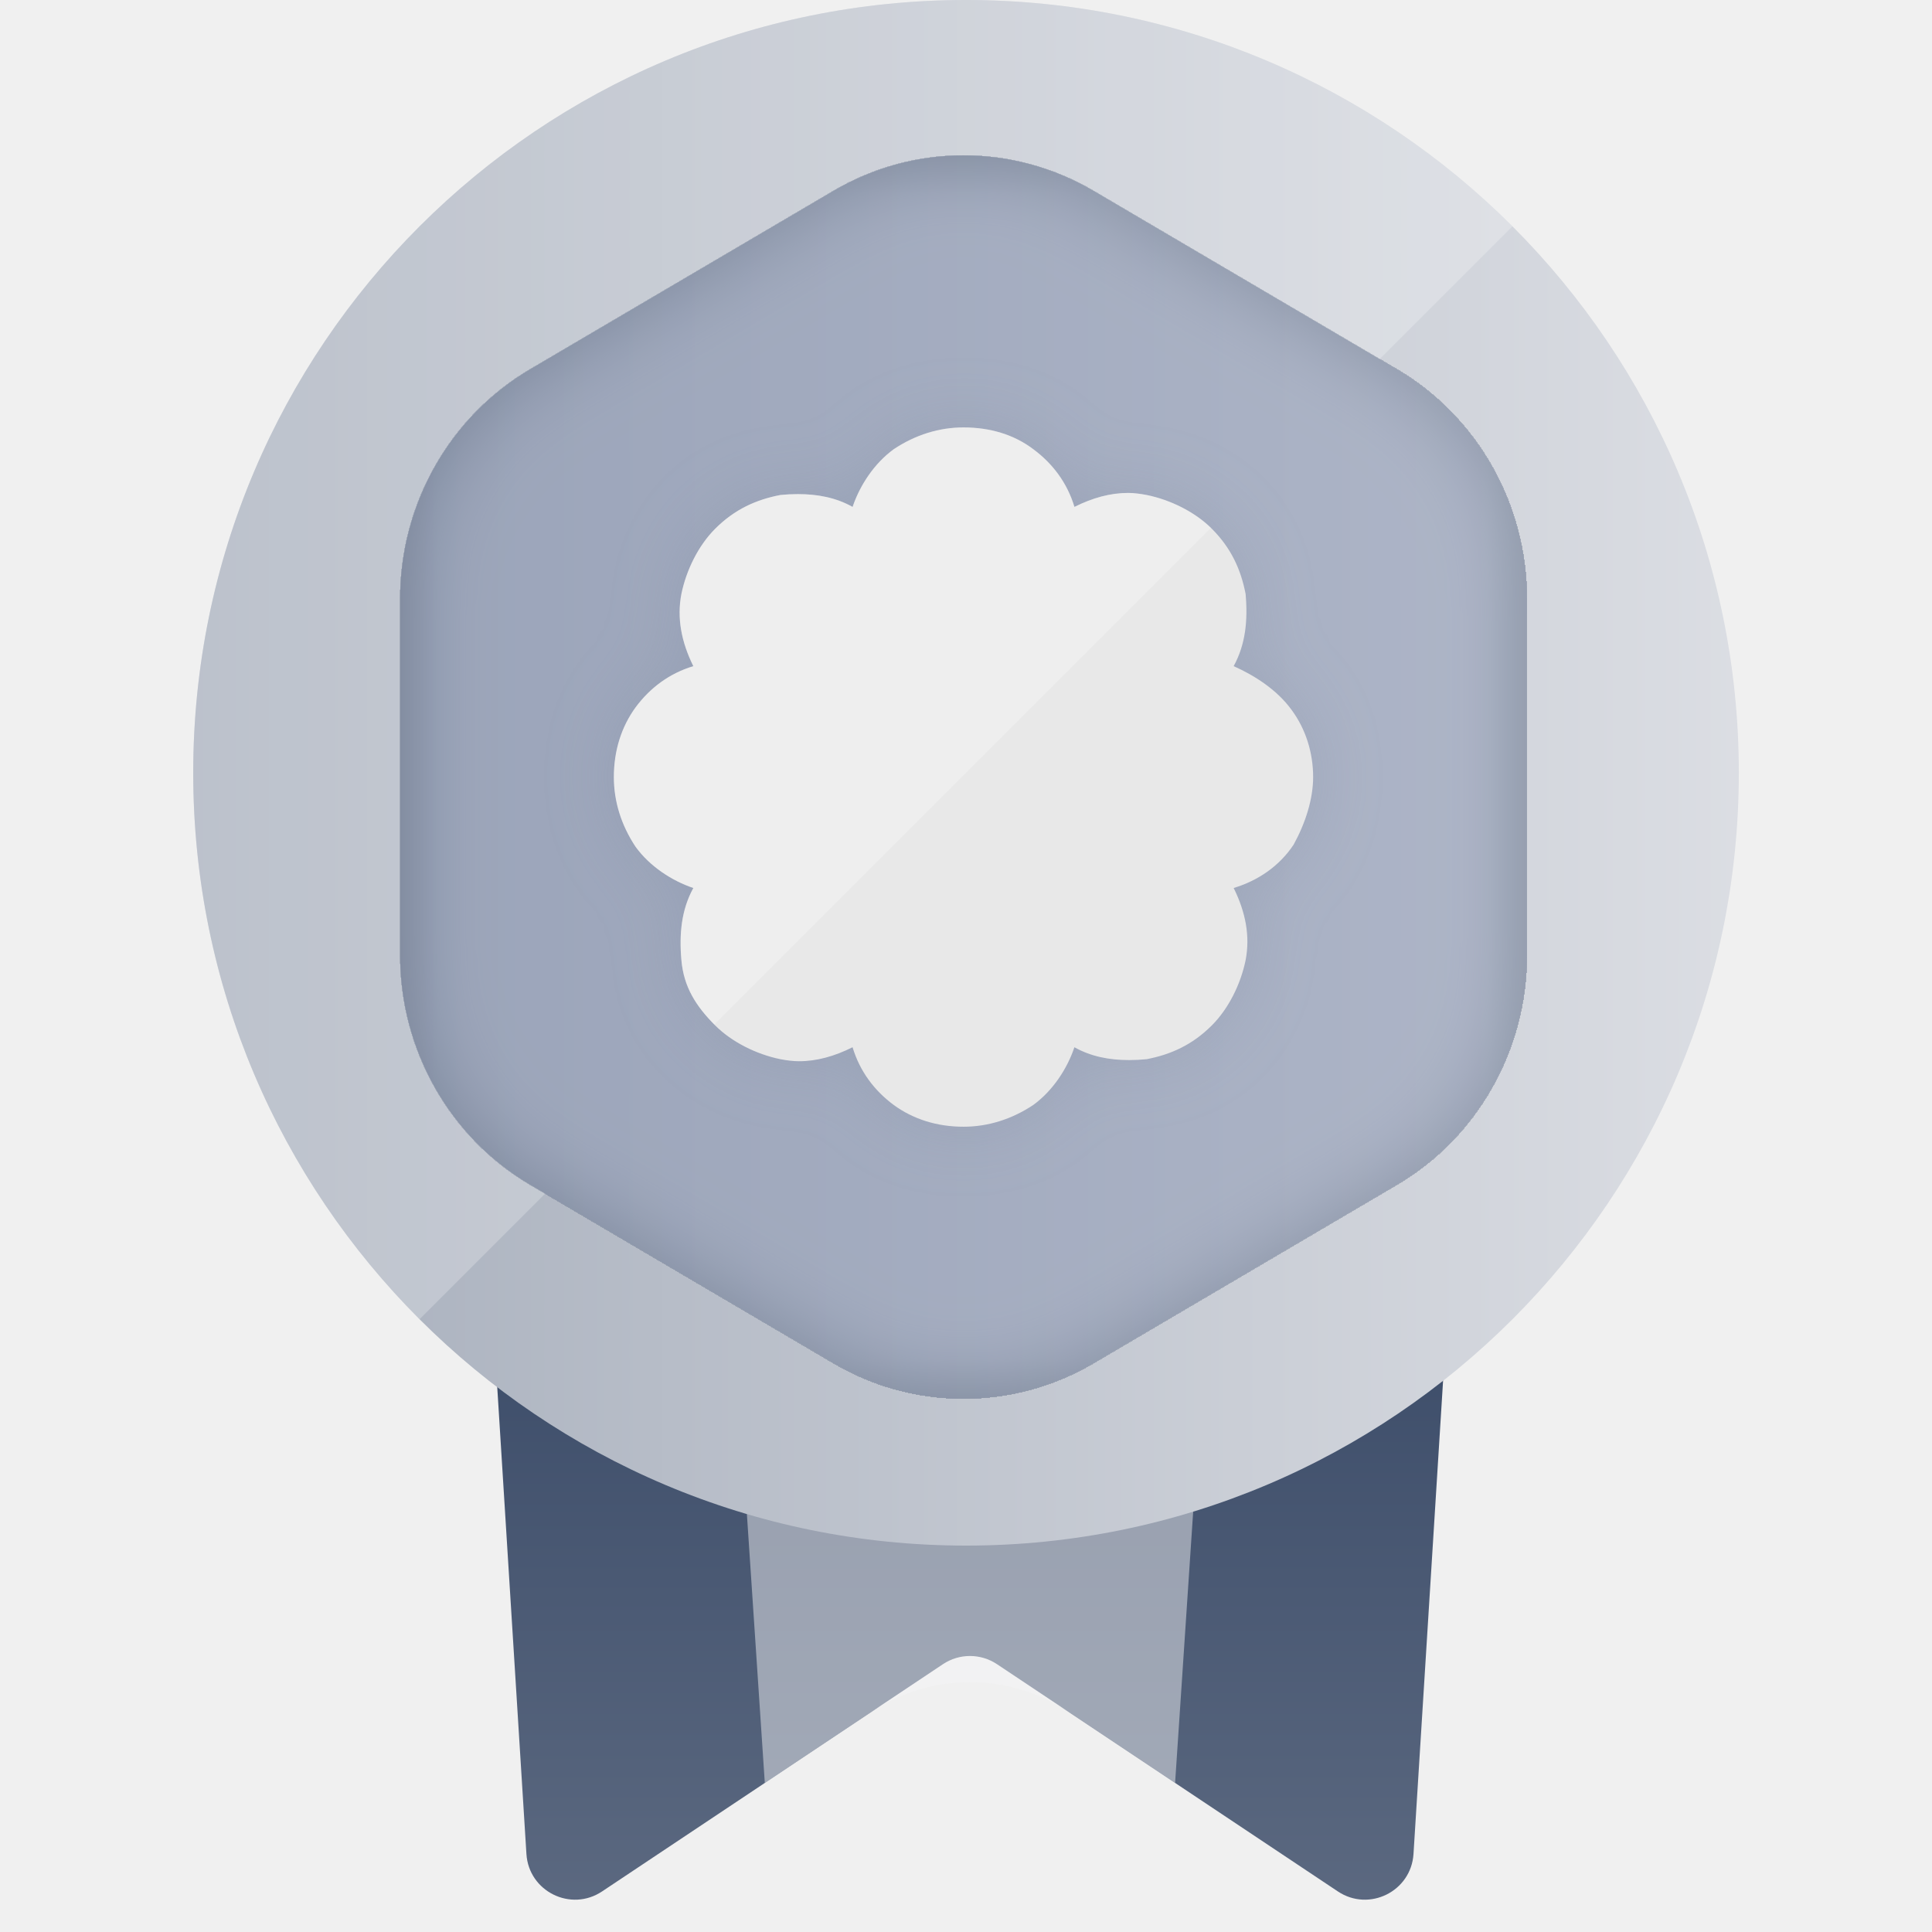
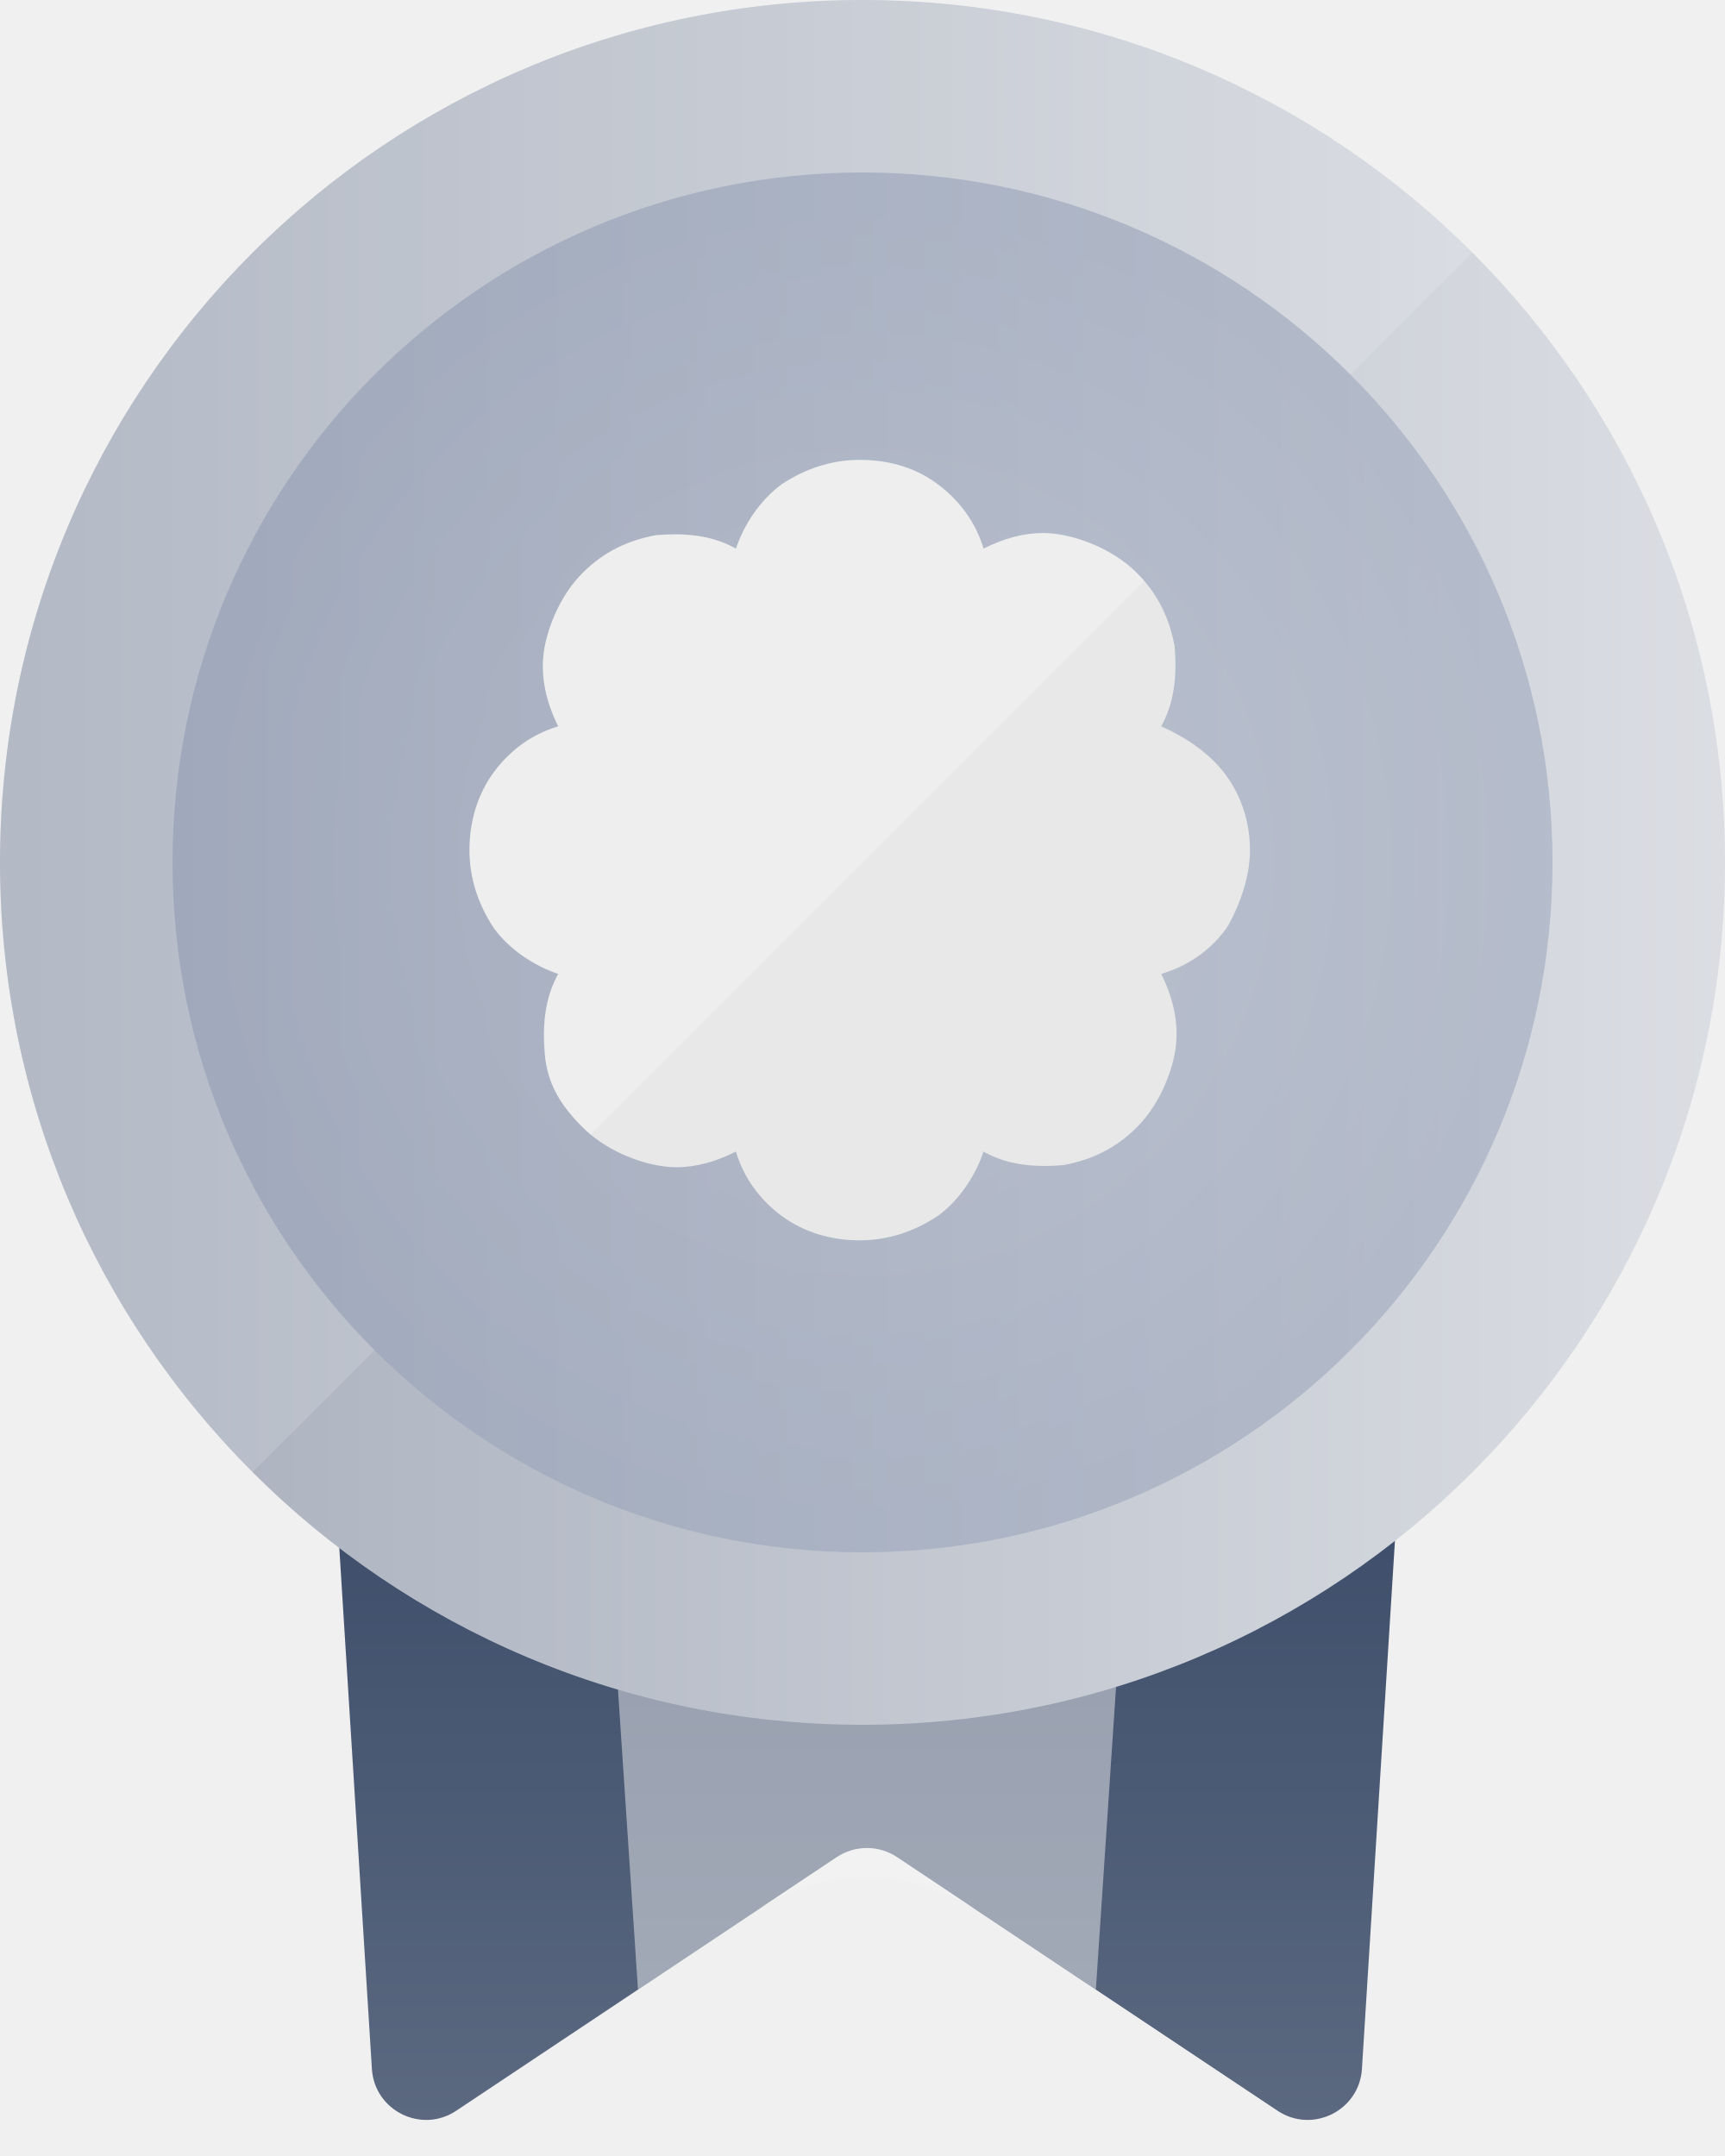
- <svg xmlns="http://www.w3.org/2000/svg" class="icon" viewBox="0 0 88 88" fill="none">
-   <g clip-path="url(#medal-level-2-clip0)">
-     <path d="M22.147 55.157C22.067 53.88 23.082 52.8 24.361 52.8H64C65.279 52.8 66.293 53.88 66.214 55.157L64.383 84.446C64.276 86.152 62.361 87.101 60.939 86.153L45.411 75.801C44.666 75.304 43.695 75.304 42.95 75.801L27.422 86.153C26 87.101 24.084 86.152 23.978 84.446L22.147 55.157Z" fill="url(#medal-level-2-paint0_linear)" />
-     <mask id="medal-level-2-mask0" mask-type="alpha" maskUnits="userSpaceOnUse" x="22" y="52" width="44" height="37">
-       <path d="M22.539 61.428C22.247 56.752 25.96 52.8 30.644 52.8H57.717C62.401 52.8 66.114 56.752 65.822 61.428L64.143 88.289L48.685 77.984C45.957 76.165 42.404 76.165 39.676 77.984L24.218 88.289L22.539 61.428Z" fill="white" />
-     </mask>
-     <g mask="url(#medal-level-2-mask0)">
-       <path opacity="0.48" d="M33.09 55.019H55.27L53.052 88.29H35.308L33.09 55.019Z" fill="#F4F5F7" />
-     </g>
-     <circle cx="44.001" cy="35.2" r="35.2" fill="url(#medal-level-2-paint1_linear)" />
-     <g opacity="0.5" filter="url(#medal-level-2-filter0_i)">
-       <path d="M37.96 8.696C41.627 6.539 46.145 6.539 49.812 8.696L63.62 16.816C67.287 18.973 69.546 22.958 69.546 27.271V43.513C69.546 47.826 67.287 51.812 63.62 53.968L49.812 62.089C46.145 64.245 41.627 64.245 37.96 62.089L24.152 53.968C20.485 51.812 18.227 47.826 18.227 43.513V27.271C18.227 22.958 20.485 18.973 24.152 16.816L37.96 8.696Z" fill="#8894B1" />
-     </g>
-     <g filter="url(#medal-level-2-filter1_d)">
-       <path d="M43.886 19.468C42.785 19.468 41.698 19.799 40.703 20.463C39.815 21.112 39.165 22.107 38.833 23.088C38.077 22.664 37.242 22.505 36.34 22.505C36.075 22.505 35.81 22.518 35.544 22.545C34.444 22.757 33.462 23.194 32.574 24.083C31.818 24.839 31.261 25.953 31.036 27.053C30.823 28.154 31.036 29.241 31.579 30.342C30.479 30.674 29.603 31.337 28.954 32.212C28.304 33.1 27.959 34.188 27.959 35.395C27.959 36.495 28.291 37.583 28.954 38.577C29.603 39.466 30.598 40.116 31.579 40.447C31.036 41.442 30.93 42.529 31.036 43.736C31.142 44.943 31.685 45.818 32.574 46.706C33.33 47.462 34.444 48.019 35.544 48.245C35.823 48.298 36.115 48.338 36.393 48.338C37.202 48.338 38.011 48.112 38.833 47.701C39.165 48.802 39.828 49.677 40.703 50.327C41.592 50.977 42.679 51.321 43.886 51.321C44.986 51.321 46.074 50.99 47.068 50.327C47.957 49.677 48.607 48.682 48.938 47.701C49.694 48.125 50.529 48.285 51.431 48.285C51.697 48.285 51.962 48.271 52.227 48.245C53.328 48.033 54.309 47.595 55.197 46.706C55.953 45.951 56.51 44.837 56.736 43.736C56.948 42.635 56.736 41.548 56.192 40.447C57.293 40.116 58.274 39.453 58.924 38.471C59.468 37.477 59.812 36.389 59.812 35.395C59.812 34.294 59.481 33.207 58.818 32.318C58.168 31.43 57.173 30.78 56.192 30.342C56.736 29.348 56.842 28.26 56.736 27.053C56.523 25.953 56.086 24.971 55.197 24.083C54.441 23.327 53.328 22.77 52.227 22.545C51.948 22.492 51.657 22.452 51.378 22.452C50.569 22.452 49.76 22.677 48.938 23.088C48.607 21.988 47.944 21.112 47.068 20.463C46.193 19.799 45.106 19.468 43.886 19.468Z" fill="#E8E8E8" />
-     </g>
-     <mask id="medal-level-2-mask1" mask-type="alpha" maskUnits="userSpaceOnUse" x="27" y="19" width="33" height="33">
-       <path d="M43.892 19.47C42.791 19.47 41.703 19.802 40.709 20.465C39.82 21.115 39.17 22.109 38.839 23.09C38.083 22.666 37.248 22.507 36.346 22.507C36.081 22.507 35.816 22.52 35.55 22.547C34.45 22.759 33.468 23.197 32.58 24.085C31.824 24.841 31.267 25.955 31.041 27.056C30.829 28.156 31.041 29.244 31.585 30.344C30.485 30.676 29.609 31.339 28.959 32.214C28.31 33.103 27.965 34.19 27.965 35.397C27.965 36.498 28.296 37.585 28.959 38.58C29.609 39.468 30.604 40.118 31.585 40.449C31.041 41.444 30.935 42.531 31.041 43.738C31.148 44.945 31.691 45.82 32.58 46.709C33.336 47.465 34.45 48.022 35.55 48.247C35.829 48.3 36.12 48.34 36.399 48.34C37.208 48.34 38.017 48.114 38.839 47.703C39.17 48.804 39.834 49.679 40.709 50.329C41.597 50.979 42.685 51.324 43.892 51.324C44.992 51.324 46.08 50.992 47.074 50.329C47.963 49.679 48.612 48.685 48.944 47.703C49.7 48.128 50.535 48.287 51.437 48.287C51.702 48.287 51.968 48.273 52.233 48.247C53.334 48.035 54.315 47.597 55.203 46.709C55.959 45.953 56.516 44.839 56.742 43.738C56.954 42.638 56.742 41.55 56.198 40.449C57.298 40.118 58.28 39.455 58.93 38.474C59.473 37.479 59.818 36.392 59.818 35.397C59.818 34.296 59.487 33.209 58.824 32.32C58.174 31.432 57.179 30.782 56.198 30.344C56.742 29.35 56.848 28.262 56.742 27.056C56.529 25.955 56.092 24.974 55.203 24.085C54.447 23.329 53.334 22.772 52.233 22.547C51.954 22.494 51.663 22.454 51.384 22.454C50.575 22.454 49.766 22.679 48.944 23.09C48.612 21.99 47.949 21.115 47.074 20.465C46.199 19.802 45.111 19.47 43.892 19.47Z" fill="#EBC9A7" />
-     </mask>
-     <g mask="url(#medal-level-2-mask1)">
-       <path opacity="0.24" d="M8.799 -9.77073e-05L8.799 70.4L79.199 -9.15527e-05L8.799 -9.77073e-05Z" fill="white" />
-     </g>
-     <mask id="medal-level-2-mask2" mask-type="alpha" maskUnits="userSpaceOnUse" x="8" y="0" width="72" height="71">
-       <path fill-rule="evenodd" clip-rule="evenodd" d="M44.001 70.4C63.441 70.4 79.201 54.64 79.201 35.2C79.201 15.76 63.441 0 44.001 0C24.56 0 8.801 15.76 8.801 35.2C8.801 54.64 24.56 70.4 44.001 70.4ZM49.813 8.695C46.146 6.539 41.628 6.539 37.961 8.695L24.153 16.816C20.486 18.973 18.227 22.958 18.227 27.271V43.513C18.227 47.826 20.486 51.812 24.153 53.968L37.961 62.089C41.628 64.245 46.146 64.245 49.813 62.089L63.621 53.968C67.288 51.812 69.547 47.826 69.547 43.513V27.271C69.547 22.958 67.288 18.973 63.621 16.816L49.813 8.695Z" fill="url(#medal-level-2-paint2_linear)" />
-     </mask>
-     <g mask="url(#medal-level-2-mask2)">
-       <path opacity="0.24" d="M8.799 -9.77073e-05L8.799 70.4L79.199 -9.15527e-05L8.799 -9.77073e-05Z" fill="white" />
-     </g>
-   </g>
+ <svg xmlns="http://www.w3.org/2000/svg" class="icon" viewBox="0 0 32 40" fill="none">
+   <path d="M6.066 25.071C6.03 24.491 6.491 24 7.073 24H25.09C25.672 24 26.133 24.491 26.097 25.071L25.265 38.384C25.216 39.16 24.346 39.591 23.699 39.16L16.641 34.455C16.302 34.229 15.861 34.229 15.522 34.455L8.464 39.16C7.818 39.591 6.947 39.16 6.899 38.384L6.066 25.071Z" fill="url(#medal-level2-paint0_linear_28552_186555)" />
+   <path opacity="0.48" d="M20.329 36.913L18.13 35.447C16.89 34.62 15.275 34.62 14.035 35.447L11.835 36.914L11.041 25.009H21.123L20.329 36.913Z" fill="#F4F5F7" />
+   <path d="M32 16C32 24.837 24.837 32 16 32C7.163 32 0 24.837 0 16C0 7.163 7.163 0 16 0C24.837 0 32 7.163 32 16Z" fill="url(#medal-level2-paint1_linear_28552_186555)" />
+   <path opacity="0.5" d="M28.8 16C28.8 23.069 23.069 28.8 16 28.8C8.931 28.8 3.2 23.069 3.2 16C3.2 8.931 8.931 3.2 16 3.2C23.069 3.2 28.8 8.931 28.8 16Z" fill="url(#medal-level3-paint2_radial_28552_186555)" />
+   <path d="M15.948 8.533C15.448 8.533 14.954 8.684 14.502 8.985C14.098 9.281 13.803 9.733 13.652 10.179C13.308 9.986 12.928 9.914 12.519 9.914C12.398 9.914 12.277 9.92 12.157 9.932C11.657 10.028 11.21 10.227 10.807 10.631C10.463 10.975 10.21 11.481 10.107 11.981C10.011 12.482 10.107 12.976 10.355 13.476C9.854 13.627 9.456 13.928 9.161 14.326C8.866 14.73 8.709 15.224 8.709 15.773C8.709 16.273 8.86 16.767 9.161 17.219C9.456 17.623 9.909 17.919 10.355 18.069C10.107 18.521 10.059 19.016 10.107 19.564C10.156 20.113 10.403 20.511 10.807 20.914C11.15 21.258 11.657 21.511 12.157 21.614C12.284 21.638 12.416 21.656 12.543 21.656C12.91 21.656 13.278 21.553 13.652 21.366C13.803 21.867 14.104 22.265 14.502 22.56C14.906 22.855 15.4 23.012 15.948 23.012C16.449 23.012 16.943 22.861 17.395 22.56C17.799 22.265 18.094 21.813 18.245 21.366C18.589 21.559 18.968 21.632 19.378 21.632C19.499 21.632 19.619 21.626 19.74 21.614C20.24 21.517 20.686 21.318 21.09 20.914C21.434 20.571 21.687 20.064 21.789 19.564C21.886 19.064 21.789 18.57 21.542 18.069C22.043 17.919 22.488 17.617 22.784 17.171C23.031 16.719 23.188 16.225 23.188 15.773C23.188 15.272 23.037 14.778 22.736 14.374C22.44 13.97 21.988 13.675 21.542 13.476C21.789 13.024 21.837 12.53 21.789 11.981C21.693 11.481 21.494 11.035 21.09 10.631C20.747 10.287 20.24 10.034 19.74 9.932C19.613 9.908 19.481 9.89 19.354 9.89C18.986 9.89 18.619 9.992 18.245 10.179C18.094 9.679 17.793 9.281 17.395 8.985C16.997 8.684 16.503 8.533 15.948 8.533Z" fill="#E8E8E8" />
+   <path opacity="0.14" d="M16 0C7.166 0 0.004 7.16 1.39936e-06 15.993C4.66482e-07 15.995 0 15.998 0 16C0 16.002 4.66088e-07 16.005 1.39817e-06 16.007C0.002 20.422 1.792 24.42 4.686 27.314L6.949 25.051C4.633 22.735 3.2 19.535 3.2 16C3.2 8.931 8.931 3.2 16 3.2C19.535 3.2 22.735 4.633 25.051 6.949L27.314 4.686C24.418 1.791 20.418 0 16 0Z" fill="white" />
+   <path opacity="0.24" d="M21.227 10.774C21.184 10.724 21.139 10.676 21.091 10.628C20.747 10.284 20.241 10.031 19.741 9.928C19.614 9.904 19.482 9.886 19.355 9.886C18.987 9.886 18.62 9.989 18.246 10.176C18.095 9.675 17.794 9.277 17.396 8.982C16.998 8.681 16.504 8.53 15.949 8.53C15.449 8.53 14.955 8.681 14.503 8.982C14.099 9.277 13.803 9.73 13.653 10.176C13.309 9.983 12.929 9.91 12.52 9.91C12.399 9.91 12.278 9.916 12.158 9.928C11.658 10.025 11.211 10.224 10.808 10.628C10.464 10.971 10.211 11.478 10.108 11.978C10.012 12.478 10.108 12.973 10.356 13.473C9.855 13.623 9.457 13.925 9.162 14.323C8.867 14.727 8.71 15.221 8.71 15.769C8.71 16.27 8.861 16.764 9.162 17.216C9.457 17.62 9.909 17.915 10.356 18.066C10.108 18.518 10.06 19.012 10.108 19.561C10.157 20.109 10.404 20.507 10.808 20.911C10.854 20.957 10.903 21.002 10.955 21.045L21.227 10.774Z" fill="white" />
  <defs>
-     <filter id="medal-level-2-filter0_i" x="18.227" y="7.078" width="51.319" height="56.628" filterUnits="userSpaceOnUse" color-interpolation-filters="sRGB">
-       <feFlood flood-opacity="0" result="BackgroundImageFix" />
-       <feBlend mode="normal" in="SourceGraphic" in2="BackgroundImageFix" result="shape" />
-       <feColorMatrix in="SourceAlpha" type="matrix" values="0 0 0 0 0 0 0 0 0 0 0 0 0 0 0 0 0 0 127 0" result="hardAlpha" />
-       <feOffset />
-       <feGaussianBlur stdDeviation="1.88" />
-       <feComposite in2="hardAlpha" operator="arithmetic" k2="-1" k3="1" />
-       <feColorMatrix type="matrix" values="0 0 0 0 0.259 0 0 0 0 0.322 0 0 0 0 0.431 0 0 0 1 0" />
-       <feBlend mode="normal" in2="shape" result="effect1_innerShadow" />
-     </filter>
-     <filter id="medal-level-2-filter1_d" x="24.774" y="16.283" width="38.224" height="38.224" filterUnits="userSpaceOnUse" color-interpolation-filters="sRGB">
-       <feFlood flood-opacity="0" result="BackgroundImageFix" />
-       <feColorMatrix in="SourceAlpha" type="matrix" values="0 0 0 0 0 0 0 0 0 0 0 0 0 0 0 0 0 0 127 0" />
-       <feOffset />
-       <feGaussianBlur stdDeviation="1.593" />
-       <feColorMatrix type="matrix" values="0 0 0 0 0.478 0 0 0 0 0.525 0 0 0 0 0.604 0 0 0 0.24 0" />
-       <feBlend mode="normal" in2="BackgroundImageFix" result="effect1_dropShadow" />
-       <feBlend mode="normal" in="SourceGraphic" in2="effect1_dropShadow" result="shape" />
-     </filter>
-     <linearGradient id="medal-level-2-paint0_linear" x1="44.181" y1="52.8" x2="44.181" y2="100.488" gradientUnits="userSpaceOnUse">
+     <linearGradient id="medal-level2-paint0_linear_28552_186555" x1="16.081" y1="24" x2="16.081" y2="45.676" gradientUnits="userSpaceOnUse">
      <stop stop-color="#344563" />
      <stop offset="1" stop-color="#6B778C" />
    </linearGradient>
-     <linearGradient id="medal-level-2-paint1_linear" x1="-51.195" y1="35.2" x2="84.646" y2="35.2" gradientUnits="userSpaceOnUse">
+     <linearGradient id="medal-level2-paint1_linear_28552_186555" x1="-27.271" y1="16" x2="34.475" y2="16" gradientUnits="userSpaceOnUse">
      <stop stop-color="#7A869A" />
      <stop offset="1" stop-color="#DFE1E6" />
    </linearGradient>
-     <linearGradient id="medal-level-2-paint2_linear" x1="-51.195" y1="35.2" x2="84.646" y2="35.2" gradientUnits="userSpaceOnUse">
-       <stop stop-color="#7A869A" />
-       <stop offset="1" stop-color="#DFE1E6" />
-     </linearGradient>
-     <clipPath id="medal-level-2-clip0">
-       <rect width="88" height="88" fill="white" />
-     </clipPath>
+     <radialGradient id="medal-level3-paint2_radial_28552_186555" cx="0" cy="0" r="1" gradientUnits="userSpaceOnUse" gradientTransform="translate(16.0002 16) rotate(89.7552) scale(13.3399)">
+       <stop stop-color="#ABB2C5" />
+       <stop offset="1" stop-color="#929EB6" />
+     </radialGradient>
  </defs>
</svg>
